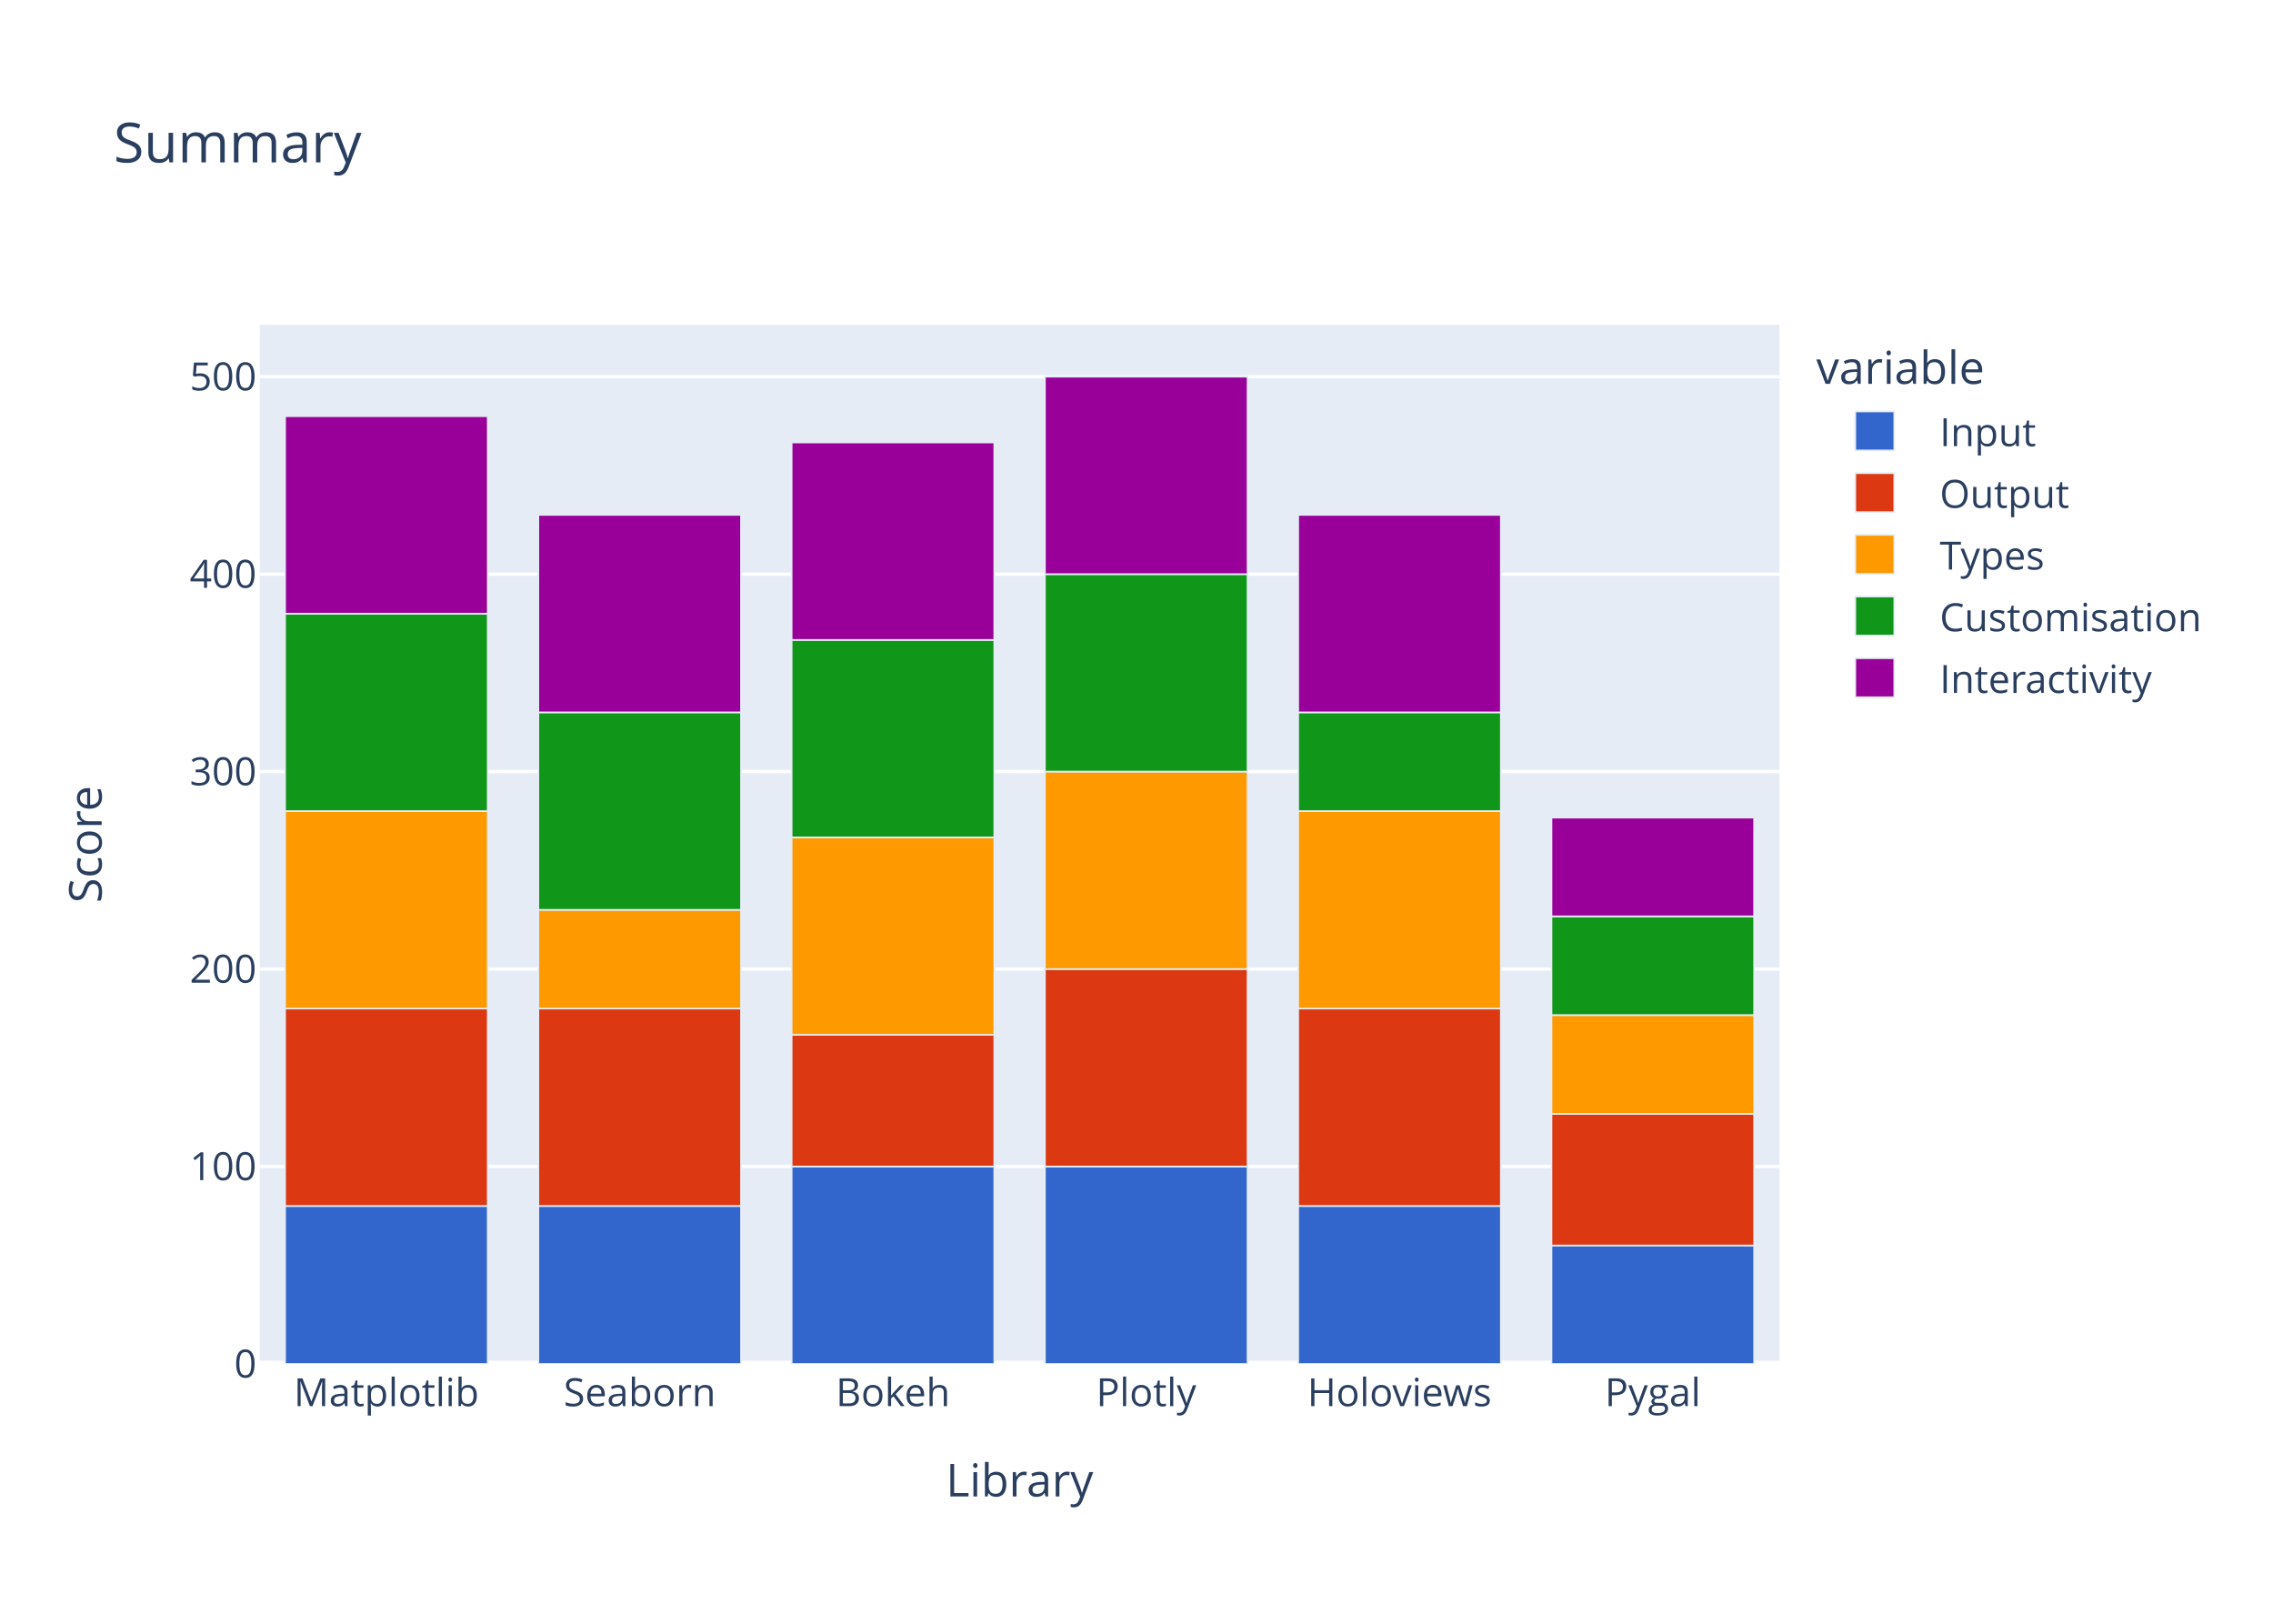
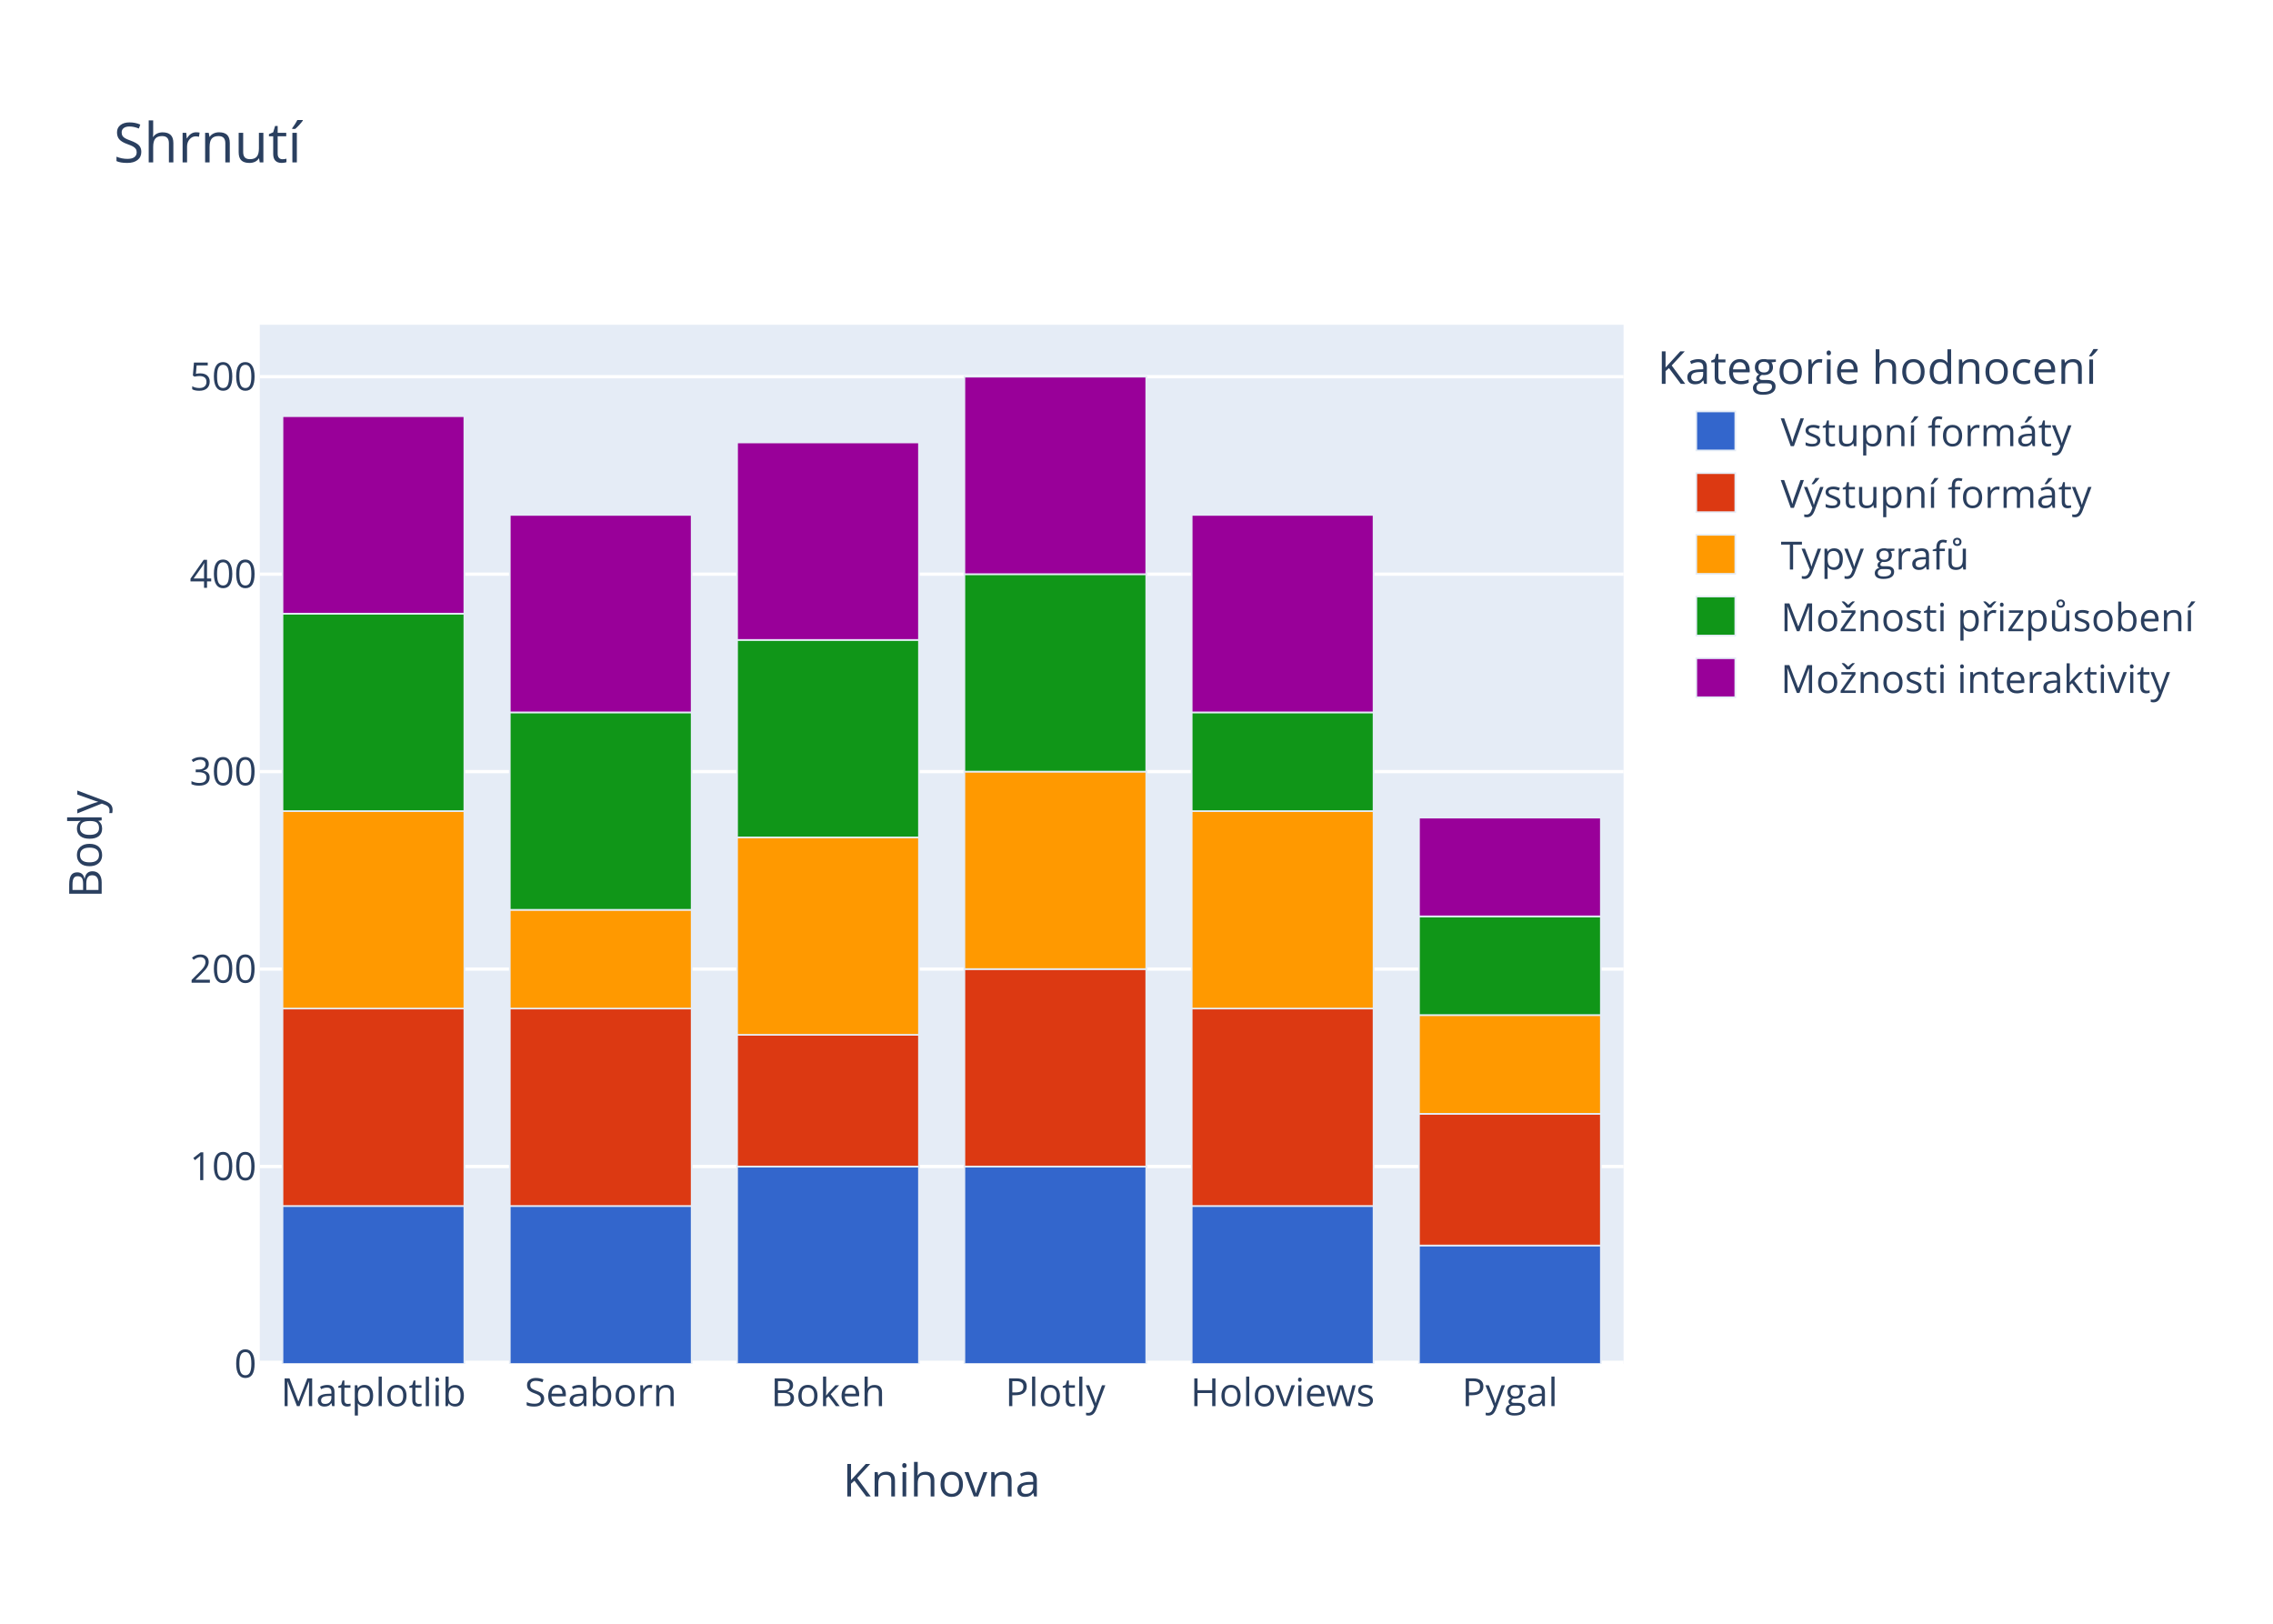
<svg xmlns="http://www.w3.org/2000/svg" class="main-svg" width="700" height="500" style="" viewBox="0 0 700 500">
  <rect x="0" y="0" width="700" height="500" style="fill: rgb(255, 255, 255); fill-opacity: 1;" />
-   <defs id="defs-56a588">
+   <defs id="defs-e91991">
    <g class="clips">
-       <clipPath id="clip56a588xyplot" class="plotclip">
-         <rect width="468" height="320" />
+       <clipPath id="clipe91991xyplot" class="plotclip">
+         <rect width="420" height="320" />
      </clipPath>
-       <clipPath class="axesclip" id="clip56a588x">
-         <rect x="80" y="0" width="468" height="500" />
+       <clipPath class="axesclip" id="clipe91991x">
+         <rect x="80" y="0" width="420" height="500" />
      </clipPath>
-       <clipPath class="axesclip" id="clip56a588y">
+       <clipPath class="axesclip" id="clipe91991y">
        <rect x="0" y="100" width="700" height="320" />
      </clipPath>
-       <clipPath class="axesclip" id="clip56a588xy">
-         <rect x="80" y="100" width="468" height="320" />
+       <clipPath class="axesclip" id="clipe91991xy">
+         <rect x="80" y="100" width="420" height="320" />
      </clipPath>
    </g>
    <g class="gradients" />
    <g class="patterns" />
  </defs>
  <g class="bglayer">
-     <rect class="bg" x="80" y="100" width="468" height="320" style="fill: rgb(229, 236, 246); fill-opacity: 1; stroke-width: 0;" />
+     <rect class="bg" x="80" y="100" width="420" height="320" style="fill: rgb(229, 236, 246); fill-opacity: 1; stroke-width: 0;" />
  </g>
  <g class="layer-below">
    <g class="imagelayer" />
    <g class="shapelayer" />
  </g>
  <g class="cartesianlayer">
    <g class="subplot xy">
      <g class="layer-subplot">
        <g class="shapelayer" />
        <g class="imagelayer" />
      </g>
      <g class="gridlayer">
        <g class="x" />
        <g class="y">
-           <path class="ygrid crisp" transform="translate(0,359.2)" d="M80,0h468" style="stroke: rgb(255, 255, 255); stroke-opacity: 1; stroke-width: 1px;" />
-           <path class="ygrid crisp" transform="translate(0,298.4)" d="M80,0h468" style="stroke: rgb(255, 255, 255); stroke-opacity: 1; stroke-width: 1px;" />
-           <path class="ygrid crisp" transform="translate(0,237.6)" d="M80,0h468" style="stroke: rgb(255, 255, 255); stroke-opacity: 1; stroke-width: 1px;" />
-           <path class="ygrid crisp" transform="translate(0,176.8)" d="M80,0h468" style="stroke: rgb(255, 255, 255); stroke-opacity: 1; stroke-width: 1px;" />
-           <path class="ygrid crisp" transform="translate(0,116)" d="M80,0h468" style="stroke: rgb(255, 255, 255); stroke-opacity: 1; stroke-width: 1px;" />
+           <path class="ygrid crisp" transform="translate(0,359.2)" d="M80,0h420" style="stroke: rgb(255, 255, 255); stroke-opacity: 1; stroke-width: 1px;" />
+           <path class="ygrid crisp" transform="translate(0,298.4)" d="M80,0h420" style="stroke: rgb(255, 255, 255); stroke-opacity: 1; stroke-width: 1px;" />
+           <path class="ygrid crisp" transform="translate(0,237.6)" d="M80,0h420" style="stroke: rgb(255, 255, 255); stroke-opacity: 1; stroke-width: 1px;" />
+           <path class="ygrid crisp" transform="translate(0,176.8)" d="M80,0h420" style="stroke: rgb(255, 255, 255); stroke-opacity: 1; stroke-width: 1px;" />
+           <path class="ygrid crisp" transform="translate(0,116)" d="M80,0h420" style="stroke: rgb(255, 255, 255); stroke-opacity: 1; stroke-width: 1px;" />
        </g>
      </g>
      <g class="zerolinelayer">
-         <path class="yzl zl crisp" transform="translate(0,420)" d="M80,0h468" style="stroke: rgb(255, 255, 255); stroke-opacity: 1; stroke-width: 2px;" />
+         <path class="yzl zl crisp" transform="translate(0,420)" d="M80,0h420" style="stroke: rgb(255, 255, 255); stroke-opacity: 1; stroke-width: 2px;" />
      </g>
      <path class="xlines-below" />
      <path class="ylines-below" />
      <g class="overlines-below" />
      <g class="xaxislayer-below" />
      <g class="yaxislayer-below" />
      <g class="overaxes-below" />
-       <g class="plot" transform="translate(80,100)" clip-path="url(#clip56a588xyplot)">
+       <g class="plot" transform="translate(80,100)" clip-path="url(#clipe91991xyplot)">
        <g class="barlayer mlayer">
          <g class="trace bars" style="opacity: 1;">
            <g class="points">
              <g class="point">
-                 <path d="M7.8,320V271.36H70.2V320Z" style="vector-effect: non-scaling-stroke; opacity: 1; stroke-width: 0.5px; fill: rgb(51, 102, 204); fill-opacity: 1; stroke: rgb(229, 236, 246); stroke-opacity: 1;" />
-               </g>
-               <g class="point">
-                 <path d="M85.8,320V271.36H148.2V320Z" style="vector-effect: non-scaling-stroke; opacity: 1; stroke-width: 0.5px; fill: rgb(51, 102, 204); fill-opacity: 1; stroke: rgb(229, 236, 246); stroke-opacity: 1;" />
-               </g>
-               <g class="point">
-                 <path d="M163.8,320V259.2H226.2V320Z" style="vector-effect: non-scaling-stroke; opacity: 1; stroke-width: 0.5px; fill: rgb(51, 102, 204); fill-opacity: 1; stroke: rgb(229, 236, 246); stroke-opacity: 1;" />
-               </g>
-               <g class="point">
-                 <path d="M241.8,320V259.2H304.2V320Z" style="vector-effect: non-scaling-stroke; opacity: 1; stroke-width: 0.5px; fill: rgb(51, 102, 204); fill-opacity: 1; stroke: rgb(229, 236, 246); stroke-opacity: 1;" />
-               </g>
-               <g class="point">
-                 <path d="M319.8,320V271.36H382.2V320Z" style="vector-effect: non-scaling-stroke; opacity: 1; stroke-width: 0.5px; fill: rgb(51, 102, 204); fill-opacity: 1; stroke: rgb(229, 236, 246); stroke-opacity: 1;" />
-               </g>
-               <g class="point">
-                 <path d="M397.8,320V283.52H460.2V320Z" style="vector-effect: non-scaling-stroke; opacity: 1; stroke-width: 0.5px; fill: rgb(51, 102, 204); fill-opacity: 1; stroke: rgb(229, 236, 246); stroke-opacity: 1;" />
-               </g>
-             </g>
-           </g>
-           <g class="trace bars" style="opacity: 1;">
-             <g class="points">
-               <g class="point">
-                 <path d="M7.8,271.36V210.56H70.2V271.36Z" style="vector-effect: non-scaling-stroke; opacity: 1; stroke-width: 0.5px; fill: rgb(220, 57, 18); fill-opacity: 1; stroke: rgb(229, 236, 246); stroke-opacity: 1;" />
-               </g>
-               <g class="point">
-                 <path d="M85.8,271.36V210.56H148.2V271.36Z" style="vector-effect: non-scaling-stroke; opacity: 1; stroke-width: 0.5px; fill: rgb(220, 57, 18); fill-opacity: 1; stroke: rgb(229, 236, 246); stroke-opacity: 1;" />
-               </g>
-               <g class="point">
-                 <path d="M163.8,259.2V218.65H226.2V259.2Z" style="vector-effect: non-scaling-stroke; opacity: 1; stroke-width: 0.5px; fill: rgb(220, 57, 18); fill-opacity: 1; stroke: rgb(229, 236, 246); stroke-opacity: 1;" />
-               </g>
-               <g class="point">
-                 <path d="M241.8,259.2V198.4H304.2V259.2Z" style="vector-effect: non-scaling-stroke; opacity: 1; stroke-width: 0.5px; fill: rgb(220, 57, 18); fill-opacity: 1; stroke: rgb(229, 236, 246); stroke-opacity: 1;" />
-               </g>
-               <g class="point">
-                 <path d="M319.8,271.36V210.56H382.2V271.36Z" style="vector-effect: non-scaling-stroke; opacity: 1; stroke-width: 0.5px; fill: rgb(220, 57, 18); fill-opacity: 1; stroke: rgb(229, 236, 246); stroke-opacity: 1;" />
-               </g>
-               <g class="point">
-                 <path d="M397.8,283.52V242.97H460.2V283.52Z" style="vector-effect: non-scaling-stroke; opacity: 1; stroke-width: 0.5px; fill: rgb(220, 57, 18); fill-opacity: 1; stroke: rgb(229, 236, 246); stroke-opacity: 1;" />
-               </g>
-             </g>
-           </g>
-           <g class="trace bars" style="opacity: 1;">
-             <g class="points">
-               <g class="point">
-                 <path d="M7.8,210.56V149.76H70.2V210.56Z" style="vector-effect: non-scaling-stroke; opacity: 1; stroke-width: 0.5px; fill: rgb(255, 153, 0); fill-opacity: 1; stroke: rgb(229, 236, 246); stroke-opacity: 1;" />
-               </g>
-               <g class="point">
-                 <path d="M85.8,210.56V180.16H148.2V210.56Z" style="vector-effect: non-scaling-stroke; opacity: 1; stroke-width: 0.5px; fill: rgb(255, 153, 0); fill-opacity: 1; stroke: rgb(229, 236, 246); stroke-opacity: 1;" />
-               </g>
-               <g class="point">
-                 <path d="M163.8,218.65V157.85H226.2V218.65Z" style="vector-effect: non-scaling-stroke; opacity: 1; stroke-width: 0.5px; fill: rgb(255, 153, 0); fill-opacity: 1; stroke: rgb(229, 236, 246); stroke-opacity: 1;" />
-               </g>
-               <g class="point">
-                 <path d="M241.8,198.4V137.6H304.2V198.4Z" style="vector-effect: non-scaling-stroke; opacity: 1; stroke-width: 0.5px; fill: rgb(255, 153, 0); fill-opacity: 1; stroke: rgb(229, 236, 246); stroke-opacity: 1;" />
-               </g>
-               <g class="point">
-                 <path d="M319.8,210.56V149.76H382.2V210.56Z" style="vector-effect: non-scaling-stroke; opacity: 1; stroke-width: 0.5px; fill: rgb(255, 153, 0); fill-opacity: 1; stroke: rgb(229, 236, 246); stroke-opacity: 1;" />
-               </g>
-               <g class="point">
-                 <path d="M397.8,242.97V212.57H460.2V242.97Z" style="vector-effect: non-scaling-stroke; opacity: 1; stroke-width: 0.5px; fill: rgb(255, 153, 0); fill-opacity: 1; stroke: rgb(229, 236, 246); stroke-opacity: 1;" />
-               </g>
-             </g>
-           </g>
-           <g class="trace bars" style="opacity: 1;">
-             <g class="points">
-               <g class="point">
-                 <path d="M7.8,149.76V88.96H70.2V149.76Z" style="vector-effect: non-scaling-stroke; opacity: 1; stroke-width: 0.5px; fill: rgb(16, 150, 24); fill-opacity: 1; stroke: rgb(229, 236, 246); stroke-opacity: 1;" />
-               </g>
-               <g class="point">
-                 <path d="M85.8,180.16V119.36H148.2V180.16Z" style="vector-effect: non-scaling-stroke; opacity: 1; stroke-width: 0.5px; fill: rgb(16, 150, 24); fill-opacity: 1; stroke: rgb(229, 236, 246); stroke-opacity: 1;" />
-               </g>
-               <g class="point">
-                 <path d="M163.8,157.85V97.05H226.2V157.85Z" style="vector-effect: non-scaling-stroke; opacity: 1; stroke-width: 0.5px; fill: rgb(16, 150, 24); fill-opacity: 1; stroke: rgb(229, 236, 246); stroke-opacity: 1;" />
-               </g>
-               <g class="point">
-                 <path d="M241.8,137.6V76.8H304.2V137.6Z" style="vector-effect: non-scaling-stroke; opacity: 1; stroke-width: 0.5px; fill: rgb(16, 150, 24); fill-opacity: 1; stroke: rgb(229, 236, 246); stroke-opacity: 1;" />
-               </g>
-               <g class="point">
-                 <path d="M319.8,149.76V119.36H382.2V149.76Z" style="vector-effect: non-scaling-stroke; opacity: 1; stroke-width: 0.5px; fill: rgb(16, 150, 24); fill-opacity: 1; stroke: rgb(229, 236, 246); stroke-opacity: 1;" />
-               </g>
-               <g class="point">
-                 <path d="M397.8,212.57V182.17H460.2V212.57Z" style="vector-effect: non-scaling-stroke; opacity: 1; stroke-width: 0.5px; fill: rgb(16, 150, 24); fill-opacity: 1; stroke: rgb(229, 236, 246); stroke-opacity: 1;" />
-               </g>
-             </g>
-           </g>
-           <g class="trace bars" style="opacity: 1;">
-             <g class="points">
-               <g class="point">
-                 <path d="M7.8,88.96V28.16H70.2V88.96Z" style="vector-effect: non-scaling-stroke; opacity: 1; stroke-width: 0.5px; fill: rgb(153, 0, 153); fill-opacity: 1; stroke: rgb(229, 236, 246); stroke-opacity: 1;" />
-               </g>
-               <g class="point">
-                 <path d="M85.8,119.36V58.56H148.2V119.36Z" style="vector-effect: non-scaling-stroke; opacity: 1; stroke-width: 0.5px; fill: rgb(153, 0, 153); fill-opacity: 1; stroke: rgb(229, 236, 246); stroke-opacity: 1;" />
-               </g>
-               <g class="point">
-                 <path d="M163.8,97.05V36.25H226.2V97.05Z" style="vector-effect: non-scaling-stroke; opacity: 1; stroke-width: 0.5px; fill: rgb(153, 0, 153); fill-opacity: 1; stroke: rgb(229, 236, 246); stroke-opacity: 1;" />
-               </g>
-               <g class="point">
-                 <path d="M241.8,76.8V16H304.2V76.8Z" style="vector-effect: non-scaling-stroke; opacity: 1; stroke-width: 0.5px; fill: rgb(153, 0, 153); fill-opacity: 1; stroke: rgb(229, 236, 246); stroke-opacity: 1;" />
-               </g>
-               <g class="point">
-                 <path d="M319.8,119.36V58.56H382.2V119.36Z" style="vector-effect: non-scaling-stroke; opacity: 1; stroke-width: 0.5px; fill: rgb(153, 0, 153); fill-opacity: 1; stroke: rgb(229, 236, 246); stroke-opacity: 1;" />
-               </g>
-               <g class="point">
-                 <path d="M397.8,182.17V151.77H460.2V182.17Z" style="vector-effect: non-scaling-stroke; opacity: 1; stroke-width: 0.5px; fill: rgb(153, 0, 153); fill-opacity: 1; stroke: rgb(229, 236, 246); stroke-opacity: 1;" />
+                 <path d="M7,320V271.36H63V320Z" style="vector-effect: non-scaling-stroke; opacity: 1; stroke-width: 0.5px; fill: rgb(51, 102, 204); fill-opacity: 1; stroke: rgb(229, 236, 246); stroke-opacity: 1;" />
+               </g>
+               <g class="point">
+                 <path d="M77,320V271.36H133V320Z" style="vector-effect: non-scaling-stroke; opacity: 1; stroke-width: 0.5px; fill: rgb(51, 102, 204); fill-opacity: 1; stroke: rgb(229, 236, 246); stroke-opacity: 1;" />
+               </g>
+               <g class="point">
+                 <path d="M147,320V259.2H203V320Z" style="vector-effect: non-scaling-stroke; opacity: 1; stroke-width: 0.5px; fill: rgb(51, 102, 204); fill-opacity: 1; stroke: rgb(229, 236, 246); stroke-opacity: 1;" />
+               </g>
+               <g class="point">
+                 <path d="M217,320V259.2H273V320Z" style="vector-effect: non-scaling-stroke; opacity: 1; stroke-width: 0.5px; fill: rgb(51, 102, 204); fill-opacity: 1; stroke: rgb(229, 236, 246); stroke-opacity: 1;" />
+               </g>
+               <g class="point">
+                 <path d="M287,320V271.36H343V320Z" style="vector-effect: non-scaling-stroke; opacity: 1; stroke-width: 0.5px; fill: rgb(51, 102, 204); fill-opacity: 1; stroke: rgb(229, 236, 246); stroke-opacity: 1;" />
+               </g>
+               <g class="point">
+                 <path d="M357,320V283.52H413V320Z" style="vector-effect: non-scaling-stroke; opacity: 1; stroke-width: 0.5px; fill: rgb(51, 102, 204); fill-opacity: 1; stroke: rgb(229, 236, 246); stroke-opacity: 1;" />
+               </g>
+             </g>
+           </g>
+           <g class="trace bars" style="opacity: 1;">
+             <g class="points">
+               <g class="point">
+                 <path d="M7,271.36V210.56H63V271.36Z" style="vector-effect: non-scaling-stroke; opacity: 1; stroke-width: 0.5px; fill: rgb(220, 57, 18); fill-opacity: 1; stroke: rgb(229, 236, 246); stroke-opacity: 1;" />
+               </g>
+               <g class="point">
+                 <path d="M77,271.36V210.56H133V271.36Z" style="vector-effect: non-scaling-stroke; opacity: 1; stroke-width: 0.5px; fill: rgb(220, 57, 18); fill-opacity: 1; stroke: rgb(229, 236, 246); stroke-opacity: 1;" />
+               </g>
+               <g class="point">
+                 <path d="M147,259.2V218.65H203V259.2Z" style="vector-effect: non-scaling-stroke; opacity: 1; stroke-width: 0.5px; fill: rgb(220, 57, 18); fill-opacity: 1; stroke: rgb(229, 236, 246); stroke-opacity: 1;" />
+               </g>
+               <g class="point">
+                 <path d="M217,259.2V198.4H273V259.2Z" style="vector-effect: non-scaling-stroke; opacity: 1; stroke-width: 0.5px; fill: rgb(220, 57, 18); fill-opacity: 1; stroke: rgb(229, 236, 246); stroke-opacity: 1;" />
+               </g>
+               <g class="point">
+                 <path d="M287,271.36V210.56H343V271.36Z" style="vector-effect: non-scaling-stroke; opacity: 1; stroke-width: 0.5px; fill: rgb(220, 57, 18); fill-opacity: 1; stroke: rgb(229, 236, 246); stroke-opacity: 1;" />
+               </g>
+               <g class="point">
+                 <path d="M357,283.52V242.97H413V283.52Z" style="vector-effect: non-scaling-stroke; opacity: 1; stroke-width: 0.5px; fill: rgb(220, 57, 18); fill-opacity: 1; stroke: rgb(229, 236, 246); stroke-opacity: 1;" />
+               </g>
+             </g>
+           </g>
+           <g class="trace bars" style="opacity: 1;">
+             <g class="points">
+               <g class="point">
+                 <path d="M7,210.56V149.76H63V210.56Z" style="vector-effect: non-scaling-stroke; opacity: 1; stroke-width: 0.5px; fill: rgb(255, 153, 0); fill-opacity: 1; stroke: rgb(229, 236, 246); stroke-opacity: 1;" />
+               </g>
+               <g class="point">
+                 <path d="M77,210.56V180.16H133V210.56Z" style="vector-effect: non-scaling-stroke; opacity: 1; stroke-width: 0.5px; fill: rgb(255, 153, 0); fill-opacity: 1; stroke: rgb(229, 236, 246); stroke-opacity: 1;" />
+               </g>
+               <g class="point">
+                 <path d="M147,218.65V157.85H203V218.65Z" style="vector-effect: non-scaling-stroke; opacity: 1; stroke-width: 0.5px; fill: rgb(255, 153, 0); fill-opacity: 1; stroke: rgb(229, 236, 246); stroke-opacity: 1;" />
+               </g>
+               <g class="point">
+                 <path d="M217,198.4V137.6H273V198.4Z" style="vector-effect: non-scaling-stroke; opacity: 1; stroke-width: 0.5px; fill: rgb(255, 153, 0); fill-opacity: 1; stroke: rgb(229, 236, 246); stroke-opacity: 1;" />
+               </g>
+               <g class="point">
+                 <path d="M287,210.56V149.76H343V210.56Z" style="vector-effect: non-scaling-stroke; opacity: 1; stroke-width: 0.5px; fill: rgb(255, 153, 0); fill-opacity: 1; stroke: rgb(229, 236, 246); stroke-opacity: 1;" />
+               </g>
+               <g class="point">
+                 <path d="M357,242.97V212.57H413V242.97Z" style="vector-effect: non-scaling-stroke; opacity: 1; stroke-width: 0.5px; fill: rgb(255, 153, 0); fill-opacity: 1; stroke: rgb(229, 236, 246); stroke-opacity: 1;" />
+               </g>
+             </g>
+           </g>
+           <g class="trace bars" style="opacity: 1;">
+             <g class="points">
+               <g class="point">
+                 <path d="M7,149.76V88.96H63V149.76Z" style="vector-effect: non-scaling-stroke; opacity: 1; stroke-width: 0.5px; fill: rgb(16, 150, 24); fill-opacity: 1; stroke: rgb(229, 236, 246); stroke-opacity: 1;" />
+               </g>
+               <g class="point">
+                 <path d="M77,180.16V119.36H133V180.16Z" style="vector-effect: non-scaling-stroke; opacity: 1; stroke-width: 0.5px; fill: rgb(16, 150, 24); fill-opacity: 1; stroke: rgb(229, 236, 246); stroke-opacity: 1;" />
+               </g>
+               <g class="point">
+                 <path d="M147,157.85V97.05H203V157.85Z" style="vector-effect: non-scaling-stroke; opacity: 1; stroke-width: 0.5px; fill: rgb(16, 150, 24); fill-opacity: 1; stroke: rgb(229, 236, 246); stroke-opacity: 1;" />
+               </g>
+               <g class="point">
+                 <path d="M217,137.6V76.8H273V137.6Z" style="vector-effect: non-scaling-stroke; opacity: 1; stroke-width: 0.5px; fill: rgb(16, 150, 24); fill-opacity: 1; stroke: rgb(229, 236, 246); stroke-opacity: 1;" />
+               </g>
+               <g class="point">
+                 <path d="M287,149.76V119.36H343V149.76Z" style="vector-effect: non-scaling-stroke; opacity: 1; stroke-width: 0.5px; fill: rgb(16, 150, 24); fill-opacity: 1; stroke: rgb(229, 236, 246); stroke-opacity: 1;" />
+               </g>
+               <g class="point">
+                 <path d="M357,212.57V182.17H413V212.57Z" style="vector-effect: non-scaling-stroke; opacity: 1; stroke-width: 0.5px; fill: rgb(16, 150, 24); fill-opacity: 1; stroke: rgb(229, 236, 246); stroke-opacity: 1;" />
+               </g>
+             </g>
+           </g>
+           <g class="trace bars" style="opacity: 1;">
+             <g class="points">
+               <g class="point">
+                 <path d="M7,88.96V28.16H63V88.96Z" style="vector-effect: non-scaling-stroke; opacity: 1; stroke-width: 0.5px; fill: rgb(153, 0, 153); fill-opacity: 1; stroke: rgb(229, 236, 246); stroke-opacity: 1;" />
+               </g>
+               <g class="point">
+                 <path d="M77,119.36V58.56H133V119.36Z" style="vector-effect: non-scaling-stroke; opacity: 1; stroke-width: 0.5px; fill: rgb(153, 0, 153); fill-opacity: 1; stroke: rgb(229, 236, 246); stroke-opacity: 1;" />
+               </g>
+               <g class="point">
+                 <path d="M147,97.05V36.25H203V97.05Z" style="vector-effect: non-scaling-stroke; opacity: 1; stroke-width: 0.5px; fill: rgb(153, 0, 153); fill-opacity: 1; stroke: rgb(229, 236, 246); stroke-opacity: 1;" />
+               </g>
+               <g class="point">
+                 <path d="M217,76.8V16H273V76.8Z" style="vector-effect: non-scaling-stroke; opacity: 1; stroke-width: 0.5px; fill: rgb(153, 0, 153); fill-opacity: 1; stroke: rgb(229, 236, 246); stroke-opacity: 1;" />
+               </g>
+               <g class="point">
+                 <path d="M287,119.36V58.56H343V119.36Z" style="vector-effect: non-scaling-stroke; opacity: 1; stroke-width: 0.5px; fill: rgb(153, 0, 153); fill-opacity: 1; stroke: rgb(229, 236, 246); stroke-opacity: 1;" />
+               </g>
+               <g class="point">
+                 <path d="M357,182.17V151.77H413V182.17Z" style="vector-effect: non-scaling-stroke; opacity: 1; stroke-width: 0.5px; fill: rgb(153, 0, 153); fill-opacity: 1; stroke: rgb(229, 236, 246); stroke-opacity: 1;" />
              </g>
            </g>
          </g>
        </g>
      </g>
      <g class="overplot" />
      <path class="xlines-above crisp" d="M0,0" style="fill: none;" />
      <path class="ylines-above crisp" d="M0,0" style="fill: none;" />
      <g class="overlines-above" />
      <g class="xaxislayer-above">
        <g class="xtick">
-           <text text-anchor="middle" x="0" y="433" transform="translate(119,0)" style="font-family: 'Open Sans', verdana, arial, sans-serif; font-size: 12px; fill: rgb(42, 63, 95); fill-opacity: 1; white-space: pre; opacity: 1;">Matplotlib</text>
-         </g>
-         <g class="xtick">
-           <text text-anchor="middle" x="0" y="433" transform="translate(197,0)" style="font-family: 'Open Sans', verdana, arial, sans-serif; font-size: 12px; fill: rgb(42, 63, 95); fill-opacity: 1; white-space: pre; opacity: 1;">Seaborn</text>
-         </g>
-         <g class="xtick">
-           <text text-anchor="middle" x="0" y="433" transform="translate(275,0)" style="font-family: 'Open Sans', verdana, arial, sans-serif; font-size: 12px; fill: rgb(42, 63, 95); fill-opacity: 1; white-space: pre; opacity: 1;">Bokeh</text>
-         </g>
-         <g class="xtick">
-           <text text-anchor="middle" x="0" y="433" transform="translate(353,0)" style="font-family: 'Open Sans', verdana, arial, sans-serif; font-size: 12px; fill: rgb(42, 63, 95); fill-opacity: 1; white-space: pre; opacity: 1;">Plotly</text>
-         </g>
-         <g class="xtick">
-           <text text-anchor="middle" x="0" y="433" transform="translate(431,0)" style="font-family: 'Open Sans', verdana, arial, sans-serif; font-size: 12px; fill: rgb(42, 63, 95); fill-opacity: 1; white-space: pre; opacity: 1;">Holoviews</text>
-         </g>
-         <g class="xtick">
-           <text text-anchor="middle" x="0" y="433" transform="translate(509,0)" style="font-family: 'Open Sans', verdana, arial, sans-serif; font-size: 12px; fill: rgb(42, 63, 95); fill-opacity: 1; white-space: pre; opacity: 1;">Pygal</text>
+           <text text-anchor="middle" x="0" y="433" transform="translate(115,0)" style="font-family: 'Open Sans', verdana, arial, sans-serif; font-size: 12px; fill: rgb(42, 63, 95); fill-opacity: 1; white-space: pre; opacity: 1;">Matplotlib</text>
+         </g>
+         <g class="xtick">
+           <text text-anchor="middle" x="0" y="433" transform="translate(185,0)" style="font-family: 'Open Sans', verdana, arial, sans-serif; font-size: 12px; fill: rgb(42, 63, 95); fill-opacity: 1; white-space: pre; opacity: 1;">Seaborn</text>
+         </g>
+         <g class="xtick">
+           <text text-anchor="middle" x="0" y="433" transform="translate(255,0)" style="font-family: 'Open Sans', verdana, arial, sans-serif; font-size: 12px; fill: rgb(42, 63, 95); fill-opacity: 1; white-space: pre; opacity: 1;">Bokeh</text>
+         </g>
+         <g class="xtick">
+           <text text-anchor="middle" x="0" y="433" transform="translate(325,0)" style="font-family: 'Open Sans', verdana, arial, sans-serif; font-size: 12px; fill: rgb(42, 63, 95); fill-opacity: 1; white-space: pre; opacity: 1;">Plotly</text>
+         </g>
+         <g class="xtick">
+           <text text-anchor="middle" x="0" y="433" transform="translate(395,0)" style="font-family: 'Open Sans', verdana, arial, sans-serif; font-size: 12px; fill: rgb(42, 63, 95); fill-opacity: 1; white-space: pre; opacity: 1;">Holoviews</text>
+         </g>
+         <g class="xtick">
+           <text text-anchor="middle" x="0" y="433" transform="translate(465,0)" style="font-family: 'Open Sans', verdana, arial, sans-serif; font-size: 12px; fill: rgb(42, 63, 95); fill-opacity: 1; white-space: pre; opacity: 1;">Pygal</text>
        </g>
      </g>
      <g class="yaxislayer-above">
        <g class="ytick">
          <text text-anchor="end" x="79" y="4.2" transform="translate(0,420)" style="font-family: 'Open Sans', verdana, arial, sans-serif; font-size: 12px; fill: rgb(42, 63, 95); fill-opacity: 1; white-space: pre; opacity: 1;">0</text>
        </g>
        <g class="ytick">
          <text text-anchor="end" x="79" y="4.2" style="font-family: 'Open Sans', verdana, arial, sans-serif; font-size: 12px; fill: rgb(42, 63, 95); fill-opacity: 1; white-space: pre; opacity: 1;" transform="translate(0,359.2)">100</text>
        </g>
        <g class="ytick">
          <text text-anchor="end" x="79" y="4.2" style="font-family: 'Open Sans', verdana, arial, sans-serif; font-size: 12px; fill: rgb(42, 63, 95); fill-opacity: 1; white-space: pre; opacity: 1;" transform="translate(0,298.4)">200</text>
        </g>
        <g class="ytick">
          <text text-anchor="end" x="79" y="4.2" style="font-family: 'Open Sans', verdana, arial, sans-serif; font-size: 12px; fill: rgb(42, 63, 95); fill-opacity: 1; white-space: pre; opacity: 1;" transform="translate(0,237.6)">300</text>
        </g>
        <g class="ytick">
          <text text-anchor="end" x="79" y="4.2" style="font-family: 'Open Sans', verdana, arial, sans-serif; font-size: 12px; fill: rgb(42, 63, 95); fill-opacity: 1; white-space: pre; opacity: 1;" transform="translate(0,176.8)">400</text>
        </g>
        <g class="ytick">
          <text text-anchor="end" x="79" y="4.2" style="font-family: 'Open Sans', verdana, arial, sans-serif; font-size: 12px; fill: rgb(42, 63, 95); fill-opacity: 1; white-space: pre; opacity: 1;" transform="translate(0,116)">500</text>
        </g>
      </g>
      <g class="overaxes-above" />
    </g>
  </g>
  <g class="polarlayer" />
  <g class="smithlayer" />
  <g class="ternarylayer" />
  <g class="geolayer" />
  <g class="funnelarealayer" />
  <g class="pielayer" />
  <g class="iciclelayer" />
  <g class="treemaplayer" />
  <g class="sunburstlayer" />
  <g class="glimages" />
-   <defs id="topdefs-56a588">
+   <defs id="topdefs-e91991">
    <g class="clips" />
-     <clipPath id="legend56a588">
-       <rect width="131" height="124" x="0" y="0" />
+     <clipPath id="legende91991">
+       <rect width="180" height="124" x="0" y="0" />
    </clipPath>
  </defs>
  <g class="layer-above">
    <g class="imagelayer" />
    <g class="shapelayer" />
  </g>
  <g class="infolayer">
-     <g class="legend" pointer-events="all" transform="translate(557.36,100)">
-       <rect class="bg" shape-rendering="crispEdges" style="stroke: rgb(68, 68, 68); stroke-opacity: 1; fill: rgb(255, 255, 255); fill-opacity: 1; stroke-width: 0px;" width="131" height="124" x="0" y="0" />
-       <g class="scrollbox" transform="" clip-path="url(#legend56a588)">
-         <text class="legendtitletext" text-anchor="start" x="2" y="18.2" style="font-family: 'Open Sans', verdana, arial, sans-serif; font-size: 14px; fill: rgb(42, 63, 95); fill-opacity: 1; white-space: pre;">variable</text>
+     <g class="legend" pointer-events="all" transform="translate(508.4,100)">
+       <rect class="bg" shape-rendering="crispEdges" style="stroke: rgb(68, 68, 68); stroke-opacity: 1; fill: rgb(255, 255, 255); fill-opacity: 1; stroke-width: 0px;" width="180" height="124" x="0" y="0" />
+       <g class="scrollbox" transform="" clip-path="url(#legende91991)">
+         <text class="legendtitletext" text-anchor="start" x="2" y="18.2" style="font-family: 'Open Sans', verdana, arial, sans-serif; font-size: 14px; fill: rgb(42, 63, 95); fill-opacity: 1; white-space: pre;">Kategorie hodnocení</text>
        <g class="groups" transform="">
          <g class="traces" transform="translate(0,32.7)" style="opacity: 1;">
-             <text class="legendtext" text-anchor="start" x="40" y="4.68" style="font-family: 'Open Sans', verdana, arial, sans-serif; font-size: 12px; fill: rgb(42, 63, 95); fill-opacity: 1; white-space: pre;">Input</text>
+             <text class="legendtext" text-anchor="start" x="40" y="4.68" style="font-family: 'Open Sans', verdana, arial, sans-serif; font-size: 12px; fill: rgb(42, 63, 95); fill-opacity: 1; white-space: pre;">Vstupní formáty</text>
            <g class="layers" style="opacity: 1;">
              <g class="legendfill" />
              <g class="legendlines" />
              <g class="legendsymbols">
                <g class="legendpoints">
                  <path class="legendundefined" d="M6,6H-6V-6H6Z" transform="translate(20,0)" style="stroke-width: 0.5px; fill: rgb(51, 102, 204); fill-opacity: 1; stroke: rgb(229, 236, 246); stroke-opacity: 1;" />
                </g>
              </g>
            </g>
-             <rect class="legendtoggle" x="0" y="-9.5" width="125.562" height="19" style="fill: rgb(0, 0, 0); fill-opacity: 0;" />
+             <rect class="legendtoggle" x="0" y="-9.5" width="174.094" height="19" style="fill: rgb(0, 0, 0); fill-opacity: 0;" />
          </g>
        </g>
        <g class="groups" transform="">
          <g class="traces" transform="translate(0,51.7)" style="opacity: 1;">
-             <text class="legendtext" text-anchor="start" x="40" y="4.68" style="font-family: 'Open Sans', verdana, arial, sans-serif; font-size: 12px; fill: rgb(42, 63, 95); fill-opacity: 1; white-space: pre;">Output</text>
+             <text class="legendtext" text-anchor="start" x="40" y="4.68" style="font-family: 'Open Sans', verdana, arial, sans-serif; font-size: 12px; fill: rgb(42, 63, 95); fill-opacity: 1; white-space: pre;">Výstupní formáty</text>
            <g class="layers" style="opacity: 1;">
              <g class="legendfill" />
              <g class="legendlines" />
              <g class="legendsymbols">
                <g class="legendpoints">
                  <path class="legendundefined" d="M6,6H-6V-6H6Z" transform="translate(20,0)" style="stroke-width: 0.5px; fill: rgb(220, 57, 18); fill-opacity: 1; stroke: rgb(229, 236, 246); stroke-opacity: 1;" />
                </g>
              </g>
            </g>
-             <rect class="legendtoggle" x="0" y="-9.5" width="125.562" height="19" style="fill: rgb(0, 0, 0); fill-opacity: 0;" />
+             <rect class="legendtoggle" x="0" y="-9.5" width="174.094" height="19" style="fill: rgb(0, 0, 0); fill-opacity: 0;" />
          </g>
        </g>
        <g class="groups" transform="">
          <g class="traces" transform="translate(0,70.7)" style="opacity: 1;">
-             <text class="legendtext" text-anchor="start" x="40" y="4.68" style="font-family: 'Open Sans', verdana, arial, sans-serif; font-size: 12px; fill: rgb(42, 63, 95); fill-opacity: 1; white-space: pre;">Types</text>
+             <text class="legendtext" text-anchor="start" x="40" y="4.68" style="font-family: 'Open Sans', verdana, arial, sans-serif; font-size: 12px; fill: rgb(42, 63, 95); fill-opacity: 1; white-space: pre;">Typy grafů</text>
            <g class="layers" style="opacity: 1;">
              <g class="legendfill" />
              <g class="legendlines" />
              <g class="legendsymbols">
                <g class="legendpoints">
                  <path class="legendundefined" d="M6,6H-6V-6H6Z" transform="translate(20,0)" style="stroke-width: 0.5px; fill: rgb(255, 153, 0); fill-opacity: 1; stroke: rgb(229, 236, 246); stroke-opacity: 1;" />
                </g>
              </g>
            </g>
-             <rect class="legendtoggle" x="0" y="-9.5" width="125.562" height="19" style="fill: rgb(0, 0, 0); fill-opacity: 0;" />
+             <rect class="legendtoggle" x="0" y="-9.5" width="174.094" height="19" style="fill: rgb(0, 0, 0); fill-opacity: 0;" />
          </g>
        </g>
        <g class="groups" transform="">
          <g class="traces" transform="translate(0,89.7)" style="opacity: 1;">
-             <text class="legendtext" text-anchor="start" x="40" y="4.68" style="font-family: 'Open Sans', verdana, arial, sans-serif; font-size: 12px; fill: rgb(42, 63, 95); fill-opacity: 1; white-space: pre;">Customisation</text>
+             <text class="legendtext" text-anchor="start" x="40" y="4.68" style="font-family: 'Open Sans', verdana, arial, sans-serif; font-size: 12px; fill: rgb(42, 63, 95); fill-opacity: 1; white-space: pre;">Možnosti přizpůsobení</text>
            <g class="layers" style="opacity: 1;">
              <g class="legendfill" />
              <g class="legendlines" />
              <g class="legendsymbols">
                <g class="legendpoints">
                  <path class="legendundefined" d="M6,6H-6V-6H6Z" transform="translate(20,0)" style="stroke-width: 0.5px; fill: rgb(16, 150, 24); fill-opacity: 1; stroke: rgb(229, 236, 246); stroke-opacity: 1;" />
                </g>
              </g>
            </g>
-             <rect class="legendtoggle" x="0" y="-9.5" width="125.562" height="19" style="fill: rgb(0, 0, 0); fill-opacity: 0;" />
+             <rect class="legendtoggle" x="0" y="-9.5" width="174.094" height="19" style="fill: rgb(0, 0, 0); fill-opacity: 0;" />
          </g>
        </g>
        <g class="groups" transform="">
          <g class="traces" transform="translate(0,108.7)" style="opacity: 1;">
-             <text class="legendtext" text-anchor="start" x="40" y="4.68" style="font-family: 'Open Sans', verdana, arial, sans-serif; font-size: 12px; fill: rgb(42, 63, 95); fill-opacity: 1; white-space: pre;">Interactivity</text>
+             <text class="legendtext" text-anchor="start" x="40" y="4.68" style="font-family: 'Open Sans', verdana, arial, sans-serif; font-size: 12px; fill: rgb(42, 63, 95); fill-opacity: 1; white-space: pre;">Možnosti interaktivity</text>
            <g class="layers" style="opacity: 1;">
              <g class="legendfill" />
              <g class="legendlines" />
              <g class="legendsymbols">
                <g class="legendpoints">
                  <path class="legendundefined" d="M6,6H-6V-6H6Z" transform="translate(20,0)" style="stroke-width: 0.5px; fill: rgb(153, 0, 153); fill-opacity: 1; stroke: rgb(229, 236, 246); stroke-opacity: 1;" />
                </g>
              </g>
            </g>
-             <rect class="legendtoggle" x="0" y="-9.5" width="125.562" height="19" style="fill: rgb(0, 0, 0); fill-opacity: 0;" />
+             <rect class="legendtoggle" x="0" y="-9.5" width="174.094" height="19" style="fill: rgb(0, 0, 0); fill-opacity: 0;" />
          </g>
        </g>
      </g>
      <rect class="scrollbar" rx="20" ry="3" width="0" height="0" style="fill: rgb(128, 139, 164); fill-opacity: 1;" x="0" y="0" />
    </g>
    <g class="g-gtitle">
-       <text class="gtitle" x="35" y="50" text-anchor="start" dy="0em" style="font-family: 'Open Sans', verdana, arial, sans-serif; font-size: 17px; fill: rgb(42, 63, 95); opacity: 1; font-weight: normal; white-space: pre;">Summary</text>
+       <text class="gtitle" x="35" y="50" text-anchor="start" dy="0em" style="font-family: 'Open Sans', verdana, arial, sans-serif; font-size: 17px; fill: rgb(42, 63, 95); opacity: 1; font-weight: normal; white-space: pre;">Shrnutí</text>
    </g>
    <g class="g-xtitle">
-       <text class="xtitle" x="314" y="460.8" text-anchor="middle" style="font-family: 'Open Sans', verdana, arial, sans-serif; font-size: 14px; fill: rgb(42, 63, 95); opacity: 1; font-weight: normal; white-space: pre;">Library</text>
+       <text class="xtitle" x="290" y="460.8" text-anchor="middle" style="font-family: 'Open Sans', verdana, arial, sans-serif; font-size: 14px; fill: rgb(42, 63, 95); opacity: 1; font-weight: normal; white-space: pre;">Knihovna</text>
    </g>
    <g class="g-ytitle">
-       <text class="ytitle" transform="rotate(-90,31.30938,260)" x="31.309" y="260" text-anchor="middle" style="font-family: 'Open Sans', verdana, arial, sans-serif; font-size: 14px; fill: rgb(42, 63, 95); opacity: 1; font-weight: normal; white-space: pre;">Score</text>
+       <text class="ytitle" transform="rotate(-90,31.30938,260)" x="31.309" y="260" text-anchor="middle" style="font-family: 'Open Sans', verdana, arial, sans-serif; font-size: 14px; fill: rgb(42, 63, 95); opacity: 1; font-weight: normal; white-space: pre;">Body</text>
    </g>
  </g>
</svg>
